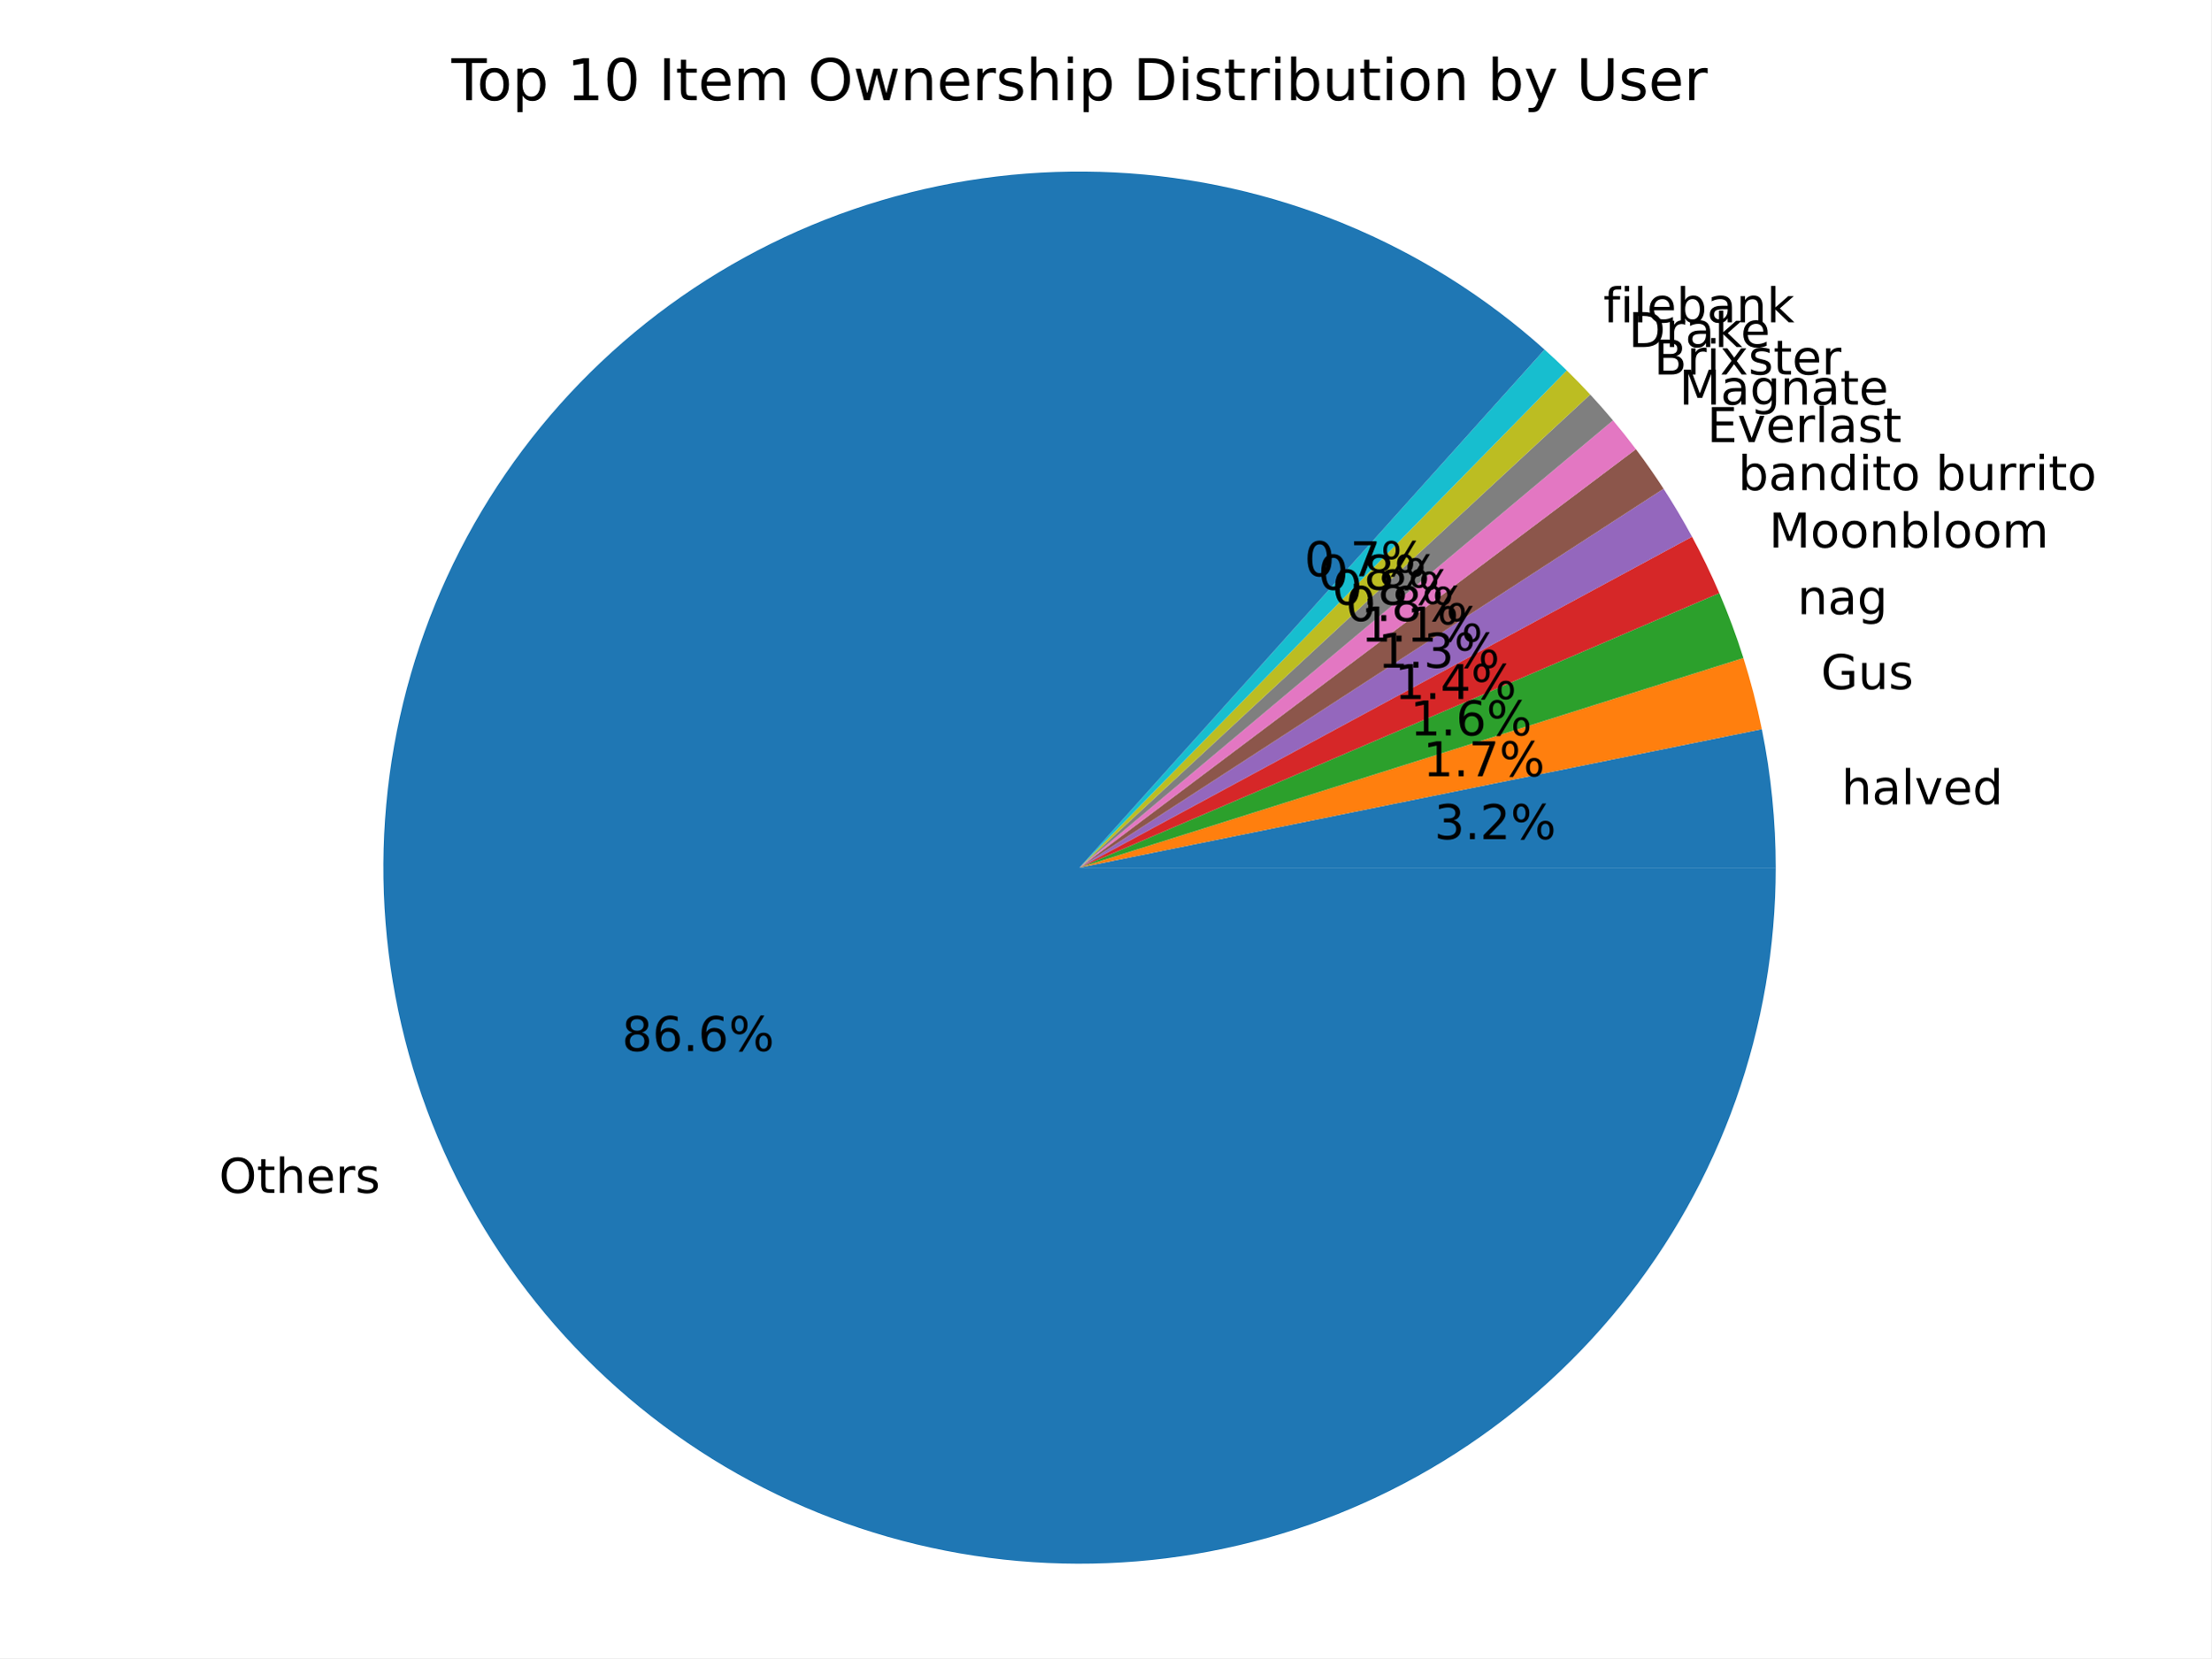
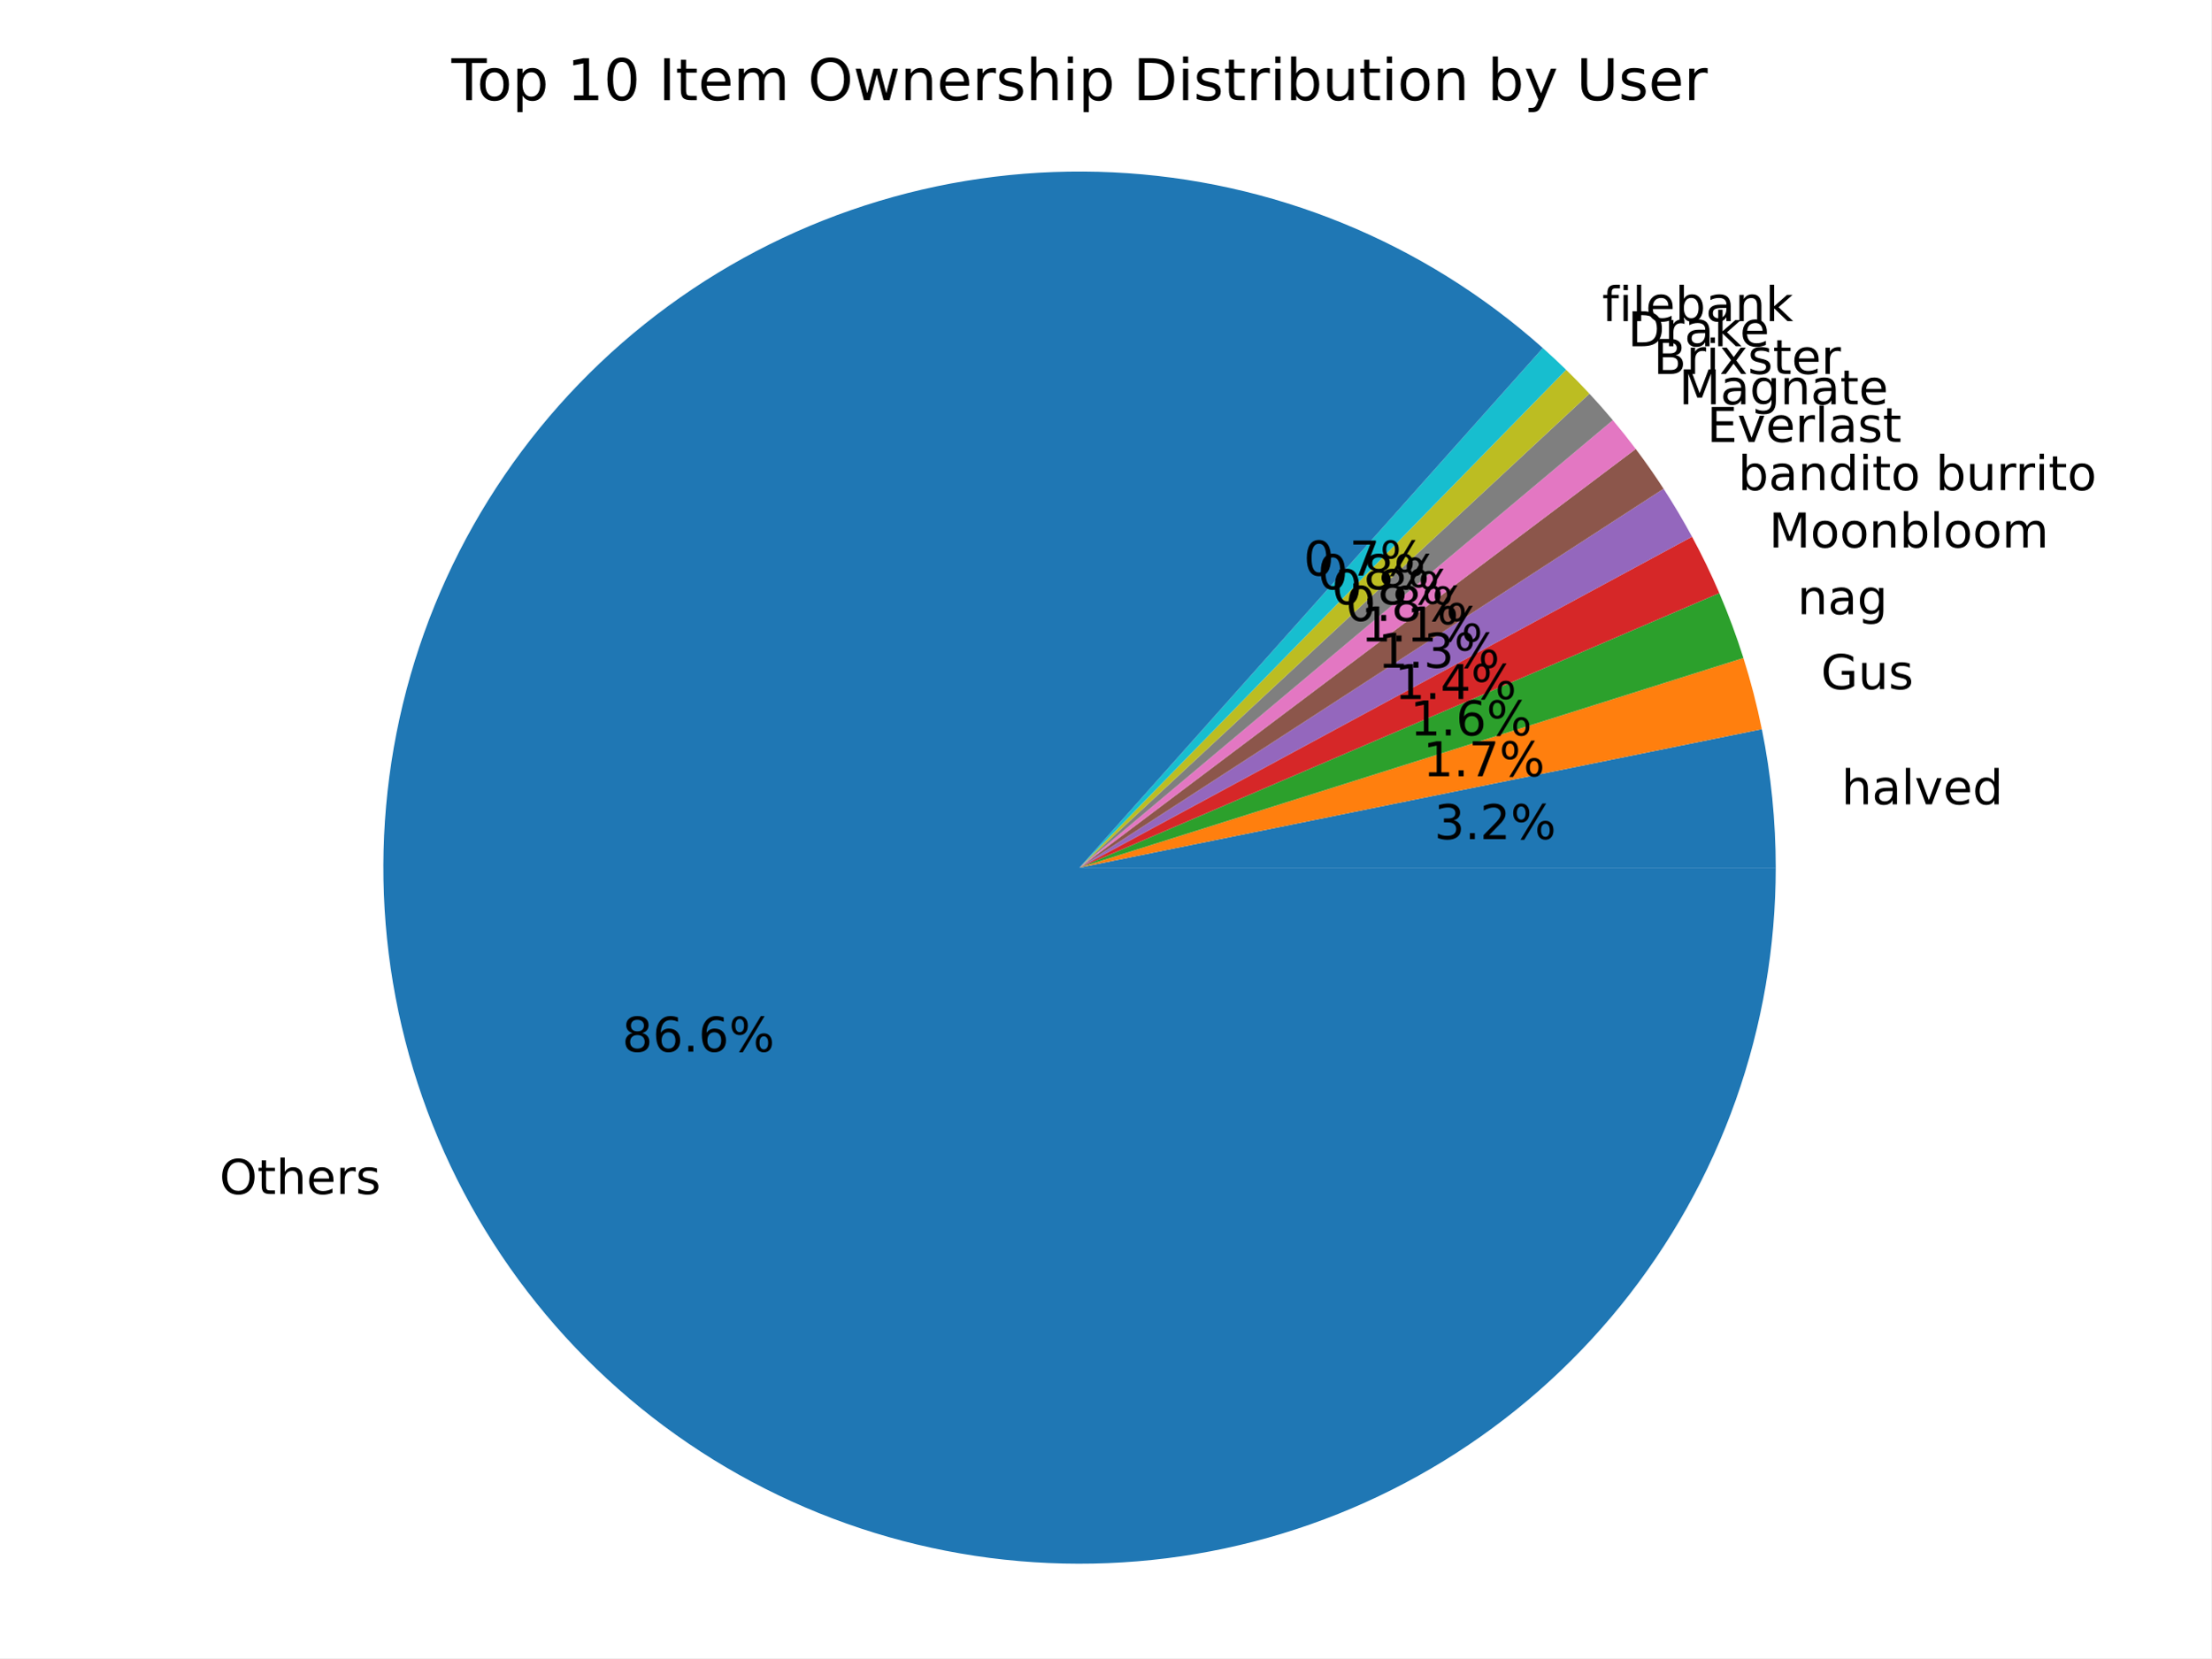
<svg xmlns="http://www.w3.org/2000/svg" xmlns:xlink="http://www.w3.org/1999/xlink" width="460.8pt" height="345.6pt" viewBox="0 0 460.8 345.6" version="1.1">
  <defs>
    <style type="text/css">*{stroke-linejoin: round; stroke-linecap: butt}</style>
  </defs>
  <g id="figure_1">
    <g id="patch_1">
      <path d="M 0 345.6  L 460.8 345.6  L 460.8 0  L 0 0  z " style="fill: #ffffff" />
    </g>
    <g id="axes_1">
      <g id="patch_2">
        <path d="M 370.07 180.84  C 370.07 175.997 369.827 171.156 369.343 166.337  C 368.859 161.518 368.134 156.727 367.171 151.98  L 224.98 180.84  z " style="fill: #1f77b4" />
      </g>
      <g id="patch_3">
        <path d="M 367.171 151.98  C 366.662 149.475 366.088 146.984 365.448 144.509  C 364.808 142.035 364.102 139.577 363.332 137.14  L 224.98 180.84  z " style="fill: #ff7f0e" />
      </g>
      <g id="patch_4">
        <path d="M 363.332 137.14  C 362.608 134.846 361.826 132.569 360.988 130.314  C 360.15 128.058 359.256 125.824 358.307 123.612  L 224.98 180.84  z " style="fill: #2ca02c" />
      </g>
      <g id="patch_5">
        <path d="M 358.307 123.612  C 357.448 121.612 356.545 119.632 355.597 117.672  C 354.65 115.713 353.658 113.775 352.623 111.86  L 224.98 180.84  z " style="fill: #d62728" />
      </g>
      <g id="patch_6">
        <path d="M 352.623 111.86  C 351.702 110.156 350.747 108.47 349.759 106.804  C 348.771 105.139 347.749 103.493 346.695 101.868  L 224.98 180.84  z " style="fill: #9467bd" />
      </g>
      <g id="patch_7">
-         <path d="M 346.695 101.868  C 345.782 100.461 344.844 99.07 343.883 97.695  C 342.922 96.32 341.937 94.962 340.929 93.622  L 224.98 180.84  z " style="fill: #8c564b" />
+         <path d="M 346.695 101.868  C 345.776 100.452 344.833 99.053 343.866 97.67  C 342.899 96.288 341.907 94.922 340.893 93.574  L 224.98 180.84  z " style="fill: #8c564b" />
      </g>
      <g id="patch_8">
-         <path d="M 340.929 93.622  C 340.16 92.601 339.379 91.59 338.584 90.589  C 337.789 89.588 336.981 88.598 336.16 87.619  L 224.98 180.84  z " style="fill: #e377c2" />
+         <path d="M 340.893 93.574  C 340.124 92.553 339.342 91.542 338.546 90.542  C 337.751 89.542 336.943 88.552 336.121 87.573  L 224.98 180.84  z " style="fill: #e377c2" />
      </g>
      <g id="patch_9">
-         <path d="M 336.16 87.619  C 335.39 86.701 334.609 85.792 333.816 84.894  C 333.024 83.995 332.221 83.106 331.406 82.227  L 224.98 180.84  z " style="fill: #7f7f7f" />
+         <path d="M 336.121 87.573  C 335.332 86.632 334.53 85.702 333.717 84.781  C 332.904 83.861 332.08 82.951 331.243 82.051  L 224.98 180.84  z " style="fill: #7f7f7f" />
      </g>
      <g id="patch_10">
-         <path d="M 331.406 82.227  C 330.612 81.37 329.808 80.523 328.994 79.686  C 328.179 78.848 327.355 78.021 326.52 77.203  L 224.98 180.84  z " style="fill: #bcbd22" />
+         <path d="M 331.243 82.051  C 330.455 81.203 329.656 80.364 328.847 79.535  C 328.039 78.706 327.22 77.887 326.392 77.077  L 224.98 180.84  z " style="fill: #bcbd22" />
      </g>
      <g id="patch_11">
-         <path d="M 326.52 77.203  C 325.764 76.462 325 75.73 324.228 75.006  C 323.456 74.282 322.677 73.567 321.889 72.86  L 224.98 180.84  z " style="fill: #17becf" />
+         <path d="M 326.392 77.077  C 325.599 76.303 324.798 75.537 323.988 74.781  C 323.178 74.025 322.359 73.278 321.532 72.54  L 224.98 180.84  z " style="fill: #17becf" />
      </g>
      <g id="patch_12">
-         <path d="M 321.889 72.86  C 309.613 61.843 295.548 52.999 280.299 46.71  C 265.051 40.421 248.841 36.778 232.368 35.938  C 215.894 35.099 199.398 37.074 183.589 41.78  C 167.78 46.485 152.888 53.852 139.556 63.564  C 126.223 73.275 114.644 85.19 105.316 98.794  C 95.989 112.398 89.049 127.493 84.796 143.43  C 80.543 159.367 79.039 175.913 80.348 192.356  C 81.657 208.798 85.761 224.898 92.482 239.961  C 99.203 255.024 108.444 268.831 119.807 280.788  C 131.169 292.745 144.488 302.677 159.19 310.156  C 173.891 317.635 189.761 322.553 206.115 324.698  C 222.47 326.843 239.071 326.183 255.204 322.747  C 271.336 319.311 286.766 313.149 300.827 304.526  C 314.888 295.904 327.377 284.946 337.755 272.125  C 348.132 259.304 356.248 244.807 361.753 229.258  C 367.257 213.709 370.07 197.335 370.07 180.84  L 224.98 180.84  z " style="fill: #1f77b4" />
+         <path d="M 321.532 72.54  C 309.227 61.57 295.143 52.777 279.884 46.539  C 264.625 40.302 248.414 36.709 231.949 35.918  C 215.483 35.126 199.003 37.146 183.216 41.891  C 167.429 46.636 152.566 54.037 139.265 63.776  C 125.965 73.514 114.421 85.449 105.13 99.066  C 95.839 112.683 88.937 127.784 84.719 143.72  C 80.502 159.656 79.031 176.194 80.37 192.624  C 81.709 209.055 85.838 225.137 92.58 240.18  C 99.322 255.223 108.578 269.007 119.951 280.94  C 131.324 292.873 144.648 302.781 159.35 310.237  C 174.051 317.694 189.917 322.591 206.264 324.718  C 222.61 326.844 239.201 326.169 255.321 322.722  C 271.441 319.275 286.856 313.105 300.904 304.479  C 314.951 295.853 327.426 284.896 337.792 272.078  C 348.158 259.261 356.265 244.771 361.763 229.23  C 367.261 213.689 370.07 197.325 370.07 180.84  L 224.98 180.84  z " style="fill: #1f77b4" />
      </g>
      <g id="matplotlib.axis_1" />
      <g id="matplotlib.axis_2" />
      <g id="text_1">
        <g transform="translate(383.7796 167.6466) scale(0.1 -0.1)">
          <defs>
            <path id="DejaVuSans-68" d="M 3513 2113  L 3513 0  L 2938 0  L 2938 2094  Q 2938 2591 2744 2837  Q 2550 3084 2163 3084  Q 1697 3084 1428 2787  Q 1159 2491 1159 1978  L 1159 0  L 581 0  L 581 4863  L 1159 4863  L 1159 2956  Q 1366 3272 1645 3428  Q 1925 3584 2291 3584  Q 2894 3584 3203 3211  Q 3513 2838 3513 2113  z " transform="scale(0.015625)" />
            <path id="DejaVuSans-61" d="M 2194 1759  Q 1497 1759 1228 1600  Q 959 1441 959 1056  Q 959 750 1161 570  Q 1363 391 1709 391  Q 2188 391 2477 730  Q 2766 1069 2766 1631  L 2766 1759  L 2194 1759  z M 3341 1997  L 3341 0  L 2766 0  L 2766 531  Q 2569 213 2275 61  Q 1981 -91 1556 -91  Q 1019 -91 701 211  Q 384 513 384 1019  Q 384 1609 779 1909  Q 1175 2209 1959 2209  L 2766 2209  L 2766 2266  Q 2766 2663 2505 2880  Q 2244 3097 1772 3097  Q 1472 3097 1187 3025  Q 903 2953 641 2809  L 641 3341  Q 956 3463 1253 3523  Q 1550 3584 1831 3584  Q 2591 3584 2966 3190  Q 3341 2797 3341 1997  z " transform="scale(0.015625)" />
            <path id="DejaVuSans-6c" d="M 603 4863  L 1178 4863  L 1178 0  L 603 0  L 603 4863  z " transform="scale(0.015625)" />
            <path id="DejaVuSans-76" d="M 191 3500  L 800 3500  L 1894 563  L 2988 3500  L 3597 3500  L 2284 0  L 1503 0  L 191 3500  z " transform="scale(0.015625)" />
            <path id="DejaVuSans-65" d="M 3597 1894  L 3597 1613  L 953 1613  Q 991 1019 1311 708  Q 1631 397 2203 397  Q 2534 397 2845 478  Q 3156 559 3463 722  L 3463 178  Q 3153 47 2828 -22  Q 2503 -91 2169 -91  Q 1331 -91 842 396  Q 353 884 353 1716  Q 353 2575 817 3079  Q 1281 3584 2069 3584  Q 2775 3584 3186 3129  Q 3597 2675 3597 1894  z M 3022 2063  Q 3016 2534 2758 2815  Q 2500 3097 2075 3097  Q 1594 3097 1305 2825  Q 1016 2553 972 2059  L 3022 2063  z " transform="scale(0.015625)" />
            <path id="DejaVuSans-64" d="M 2906 2969  L 2906 4863  L 3481 4863  L 3481 0  L 2906 0  L 2906 525  Q 2725 213 2448 61  Q 2172 -91 1784 -91  Q 1150 -91 751 415  Q 353 922 353 1747  Q 353 2572 751 3078  Q 1150 3584 1784 3584  Q 2172 3584 2448 3432  Q 2725 3281 2906 2969  z M 947 1747  Q 947 1113 1208 752  Q 1469 391 1925 391  Q 2381 391 2643 752  Q 2906 1113 2906 1747  Q 2906 2381 2643 2742  Q 2381 3103 1925 3103  Q 1469 3103 1208 2742  Q 947 2381 947 1747  z " transform="scale(0.015625)" />
          </defs>
          <use xlink:href="#DejaVuSans-68" />
          <use xlink:href="#DejaVuSans-61" x="63.379" />
          <use xlink:href="#DejaVuSans-6c" x="124.658" />
          <use xlink:href="#DejaVuSans-76" x="152.441" />
          <use xlink:href="#DejaVuSans-65" x="211.621" />
          <use xlink:href="#DejaVuSans-64" x="273.145" />
        </g>
      </g>
      <g id="text_2">
        <g transform="translate(298.8957 174.8978) scale(0.1 -0.1)">
          <defs>
            <path id="DejaVuSans-33" d="M 2597 2516  Q 3050 2419 3304 2112  Q 3559 1806 3559 1356  Q 3559 666 3084 287  Q 2609 -91 1734 -91  Q 1441 -91 1130 -33  Q 819 25 488 141  L 488 750  Q 750 597 1062 519  Q 1375 441 1716 441  Q 2309 441 2620 675  Q 2931 909 2931 1356  Q 2931 1769 2642 2001  Q 2353 2234 1838 2234  L 1294 2234  L 1294 2753  L 1863 2753  Q 2328 2753 2575 2939  Q 2822 3125 2822 3475  Q 2822 3834 2567 4026  Q 2313 4219 1838 4219  Q 1578 4219 1281 4162  Q 984 4106 628 3988  L 628 4550  Q 988 4650 1302 4700  Q 1616 4750 1894 4750  Q 2613 4750 3031 4423  Q 3450 4097 3450 3541  Q 3450 3153 3228 2886  Q 3006 2619 2597 2516  z " transform="scale(0.015625)" />
            <path id="DejaVuSans-2e" d="M 684 794  L 1344 794  L 1344 0  L 684 0  L 684 794  z " transform="scale(0.015625)" />
            <path id="DejaVuSans-32" d="M 1228 531  L 3431 531  L 3431 0  L 469 0  L 469 531  Q 828 903 1448 1529  Q 2069 2156 2228 2338  Q 2531 2678 2651 2914  Q 2772 3150 2772 3378  Q 2772 3750 2511 3984  Q 2250 4219 1831 4219  Q 1534 4219 1204 4116  Q 875 4013 500 3803  L 500 4441  Q 881 4594 1212 4672  Q 1544 4750 1819 4750  Q 2544 4750 2975 4387  Q 3406 4025 3406 3419  Q 3406 3131 3298 2873  Q 3191 2616 2906 2266  Q 2828 2175 2409 1742  Q 1991 1309 1228 531  z " transform="scale(0.015625)" />
            <path id="DejaVuSans-25" d="M 4653 2053  Q 4381 2053 4226 1822  Q 4072 1591 4072 1178  Q 4072 772 4226 539  Q 4381 306 4653 306  Q 4919 306 5073 539  Q 5228 772 5228 1178  Q 5228 1588 5073 1820  Q 4919 2053 4653 2053  z M 4653 2450  Q 5147 2450 5437 2106  Q 5728 1763 5728 1178  Q 5728 594 5436 251  Q 5144 -91 4653 -91  Q 4153 -91 3862 251  Q 3572 594 3572 1178  Q 3572 1766 3864 2108  Q 4156 2450 4653 2450  z M 1428 4353  Q 1159 4353 1004 4120  Q 850 3888 850 3481  Q 850 3069 1003 2837  Q 1156 2606 1428 2606  Q 1700 2606 1854 2837  Q 2009 3069 2009 3481  Q 2009 3884 1853 4118  Q 1697 4353 1428 4353  z M 4250 4750  L 4750 4750  L 1831 -91  L 1331 -91  L 4250 4750  z M 1428 4750  Q 1922 4750 2215 4408  Q 2509 4066 2509 3481  Q 2509 2891 2217 2550  Q 1925 2209 1428 2209  Q 931 2209 642 2551  Q 353 2894 353 3481  Q 353 4063 643 4406  Q 934 4750 1428 4750  z " transform="scale(0.015625)" />
          </defs>
          <use xlink:href="#DejaVuSans-33" />
          <use xlink:href="#DejaVuSans-2e" x="63.623" />
          <use xlink:href="#DejaVuSans-32" x="95.41" />
          <use xlink:href="#DejaVuSans-25" x="159.033" />
        </g>
      </g>
      <g id="text_3">
        <g transform="translate(379.4944 143.6357) scale(0.1 -0.1)">
          <defs>
            <path id="DejaVuSans-47" d="M 3809 666  L 3809 1919  L 2778 1919  L 2778 2438  L 4434 2438  L 4434 434  Q 4069 175 3628 42  Q 3188 -91 2688 -91  Q 1594 -91 976 548  Q 359 1188 359 2328  Q 359 3472 976 4111  Q 1594 4750 2688 4750  Q 3144 4750 3555 4637  Q 3966 4525 4313 4306  L 4313 3634  Q 3963 3931 3569 4081  Q 3175 4231 2741 4231  Q 1884 4231 1454 3753  Q 1025 3275 1025 2328  Q 1025 1384 1454 906  Q 1884 428 2741 428  Q 3075 428 3337 486  Q 3600 544 3809 666  z " transform="scale(0.015625)" />
            <path id="DejaVuSans-75" d="M 544 1381  L 544 3500  L 1119 3500  L 1119 1403  Q 1119 906 1312 657  Q 1506 409 1894 409  Q 2359 409 2629 706  Q 2900 1003 2900 1516  L 2900 3500  L 3475 3500  L 3475 0  L 2900 0  L 2900 538  Q 2691 219 2414 64  Q 2138 -91 1772 -91  Q 1169 -91 856 284  Q 544 659 544 1381  z M 1991 3584  L 1991 3584  z " transform="scale(0.015625)" />
            <path id="DejaVuSans-73" d="M 2834 3397  L 2834 2853  Q 2591 2978 2328 3040  Q 2066 3103 1784 3103  Q 1356 3103 1142 2972  Q 928 2841 928 2578  Q 928 2378 1081 2264  Q 1234 2150 1697 2047  L 1894 2003  Q 2506 1872 2764 1633  Q 3022 1394 3022 966  Q 3022 478 2636 193  Q 2250 -91 1575 -91  Q 1294 -91 989 -36  Q 684 19 347 128  L 347 722  Q 666 556 975 473  Q 1284 391 1588 391  Q 1994 391 2212 530  Q 2431 669 2431 922  Q 2431 1156 2273 1281  Q 2116 1406 1581 1522  L 1381 1569  Q 847 1681 609 1914  Q 372 2147 372 2553  Q 372 3047 722 3315  Q 1072 3584 1716 3584  Q 2034 3584 2315 3537  Q 2597 3491 2834 3397  z " transform="scale(0.015625)" />
          </defs>
          <use xlink:href="#DejaVuSans-47" />
          <use xlink:href="#DejaVuSans-75" x="77.49" />
          <use xlink:href="#DejaVuSans-73" x="140.869" />
        </g>
      </g>
      <g id="text_4">
        <g transform="translate(296.5583 161.801) scale(0.1 -0.1)">
          <defs>
            <path id="DejaVuSans-31" d="M 794 531  L 1825 531  L 1825 4091  L 703 3866  L 703 4441  L 1819 4666  L 2450 4666  L 2450 531  L 3481 531  L 3481 0  L 794 0  L 794 531  z " transform="scale(0.015625)" />
            <path id="DejaVuSans-37" d="M 525 4666  L 3525 4666  L 3525 4397  L 1831 0  L 1172 0  L 2766 4134  L 525 4134  L 525 4666  z " transform="scale(0.015625)" />
          </defs>
          <use xlink:href="#DejaVuSans-31" />
          <use xlink:href="#DejaVuSans-2e" x="63.623" />
          <use xlink:href="#DejaVuSans-37" x="95.41" />
          <use xlink:href="#DejaVuSans-25" x="159.033" />
        </g>
      </g>
      <g id="text_5">
        <g transform="translate(374.5888 128.0204) scale(0.1 -0.1)">
          <defs>
            <path id="DejaVuSans-6e" d="M 3513 2113  L 3513 0  L 2938 0  L 2938 2094  Q 2938 2591 2744 2837  Q 2550 3084 2163 3084  Q 1697 3084 1428 2787  Q 1159 2491 1159 1978  L 1159 0  L 581 0  L 581 3500  L 1159 3500  L 1159 2956  Q 1366 3272 1645 3428  Q 1925 3584 2291 3584  Q 2894 3584 3203 3211  Q 3513 2838 3513 2113  z " transform="scale(0.015625)" />
            <path id="DejaVuSans-67" d="M 2906 1791  Q 2906 2416 2648 2759  Q 2391 3103 1925 3103  Q 1463 3103 1205 2759  Q 947 2416 947 1791  Q 947 1169 1205 825  Q 1463 481 1925 481  Q 2391 481 2648 825  Q 2906 1169 2906 1791  z M 3481 434  Q 3481 -459 3084 -895  Q 2688 -1331 1869 -1331  Q 1566 -1331 1297 -1286  Q 1028 -1241 775 -1147  L 775 -588  Q 1028 -725 1275 -790  Q 1522 -856 1778 -856  Q 2344 -856 2625 -561  Q 2906 -266 2906 331  L 2906 616  Q 2728 306 2450 153  Q 2172 0 1784 0  Q 1141 0 747 490  Q 353 981 353 1791  Q 353 2603 747 3093  Q 1141 3584 1784 3584  Q 2172 3584 2450 3431  Q 2728 3278 2906 2969  L 2906 3500  L 3481 3500  L 3481 434  z " transform="scale(0.015625)" />
          </defs>
          <use xlink:href="#DejaVuSans-6e" />
          <use xlink:href="#DejaVuSans-61" x="63.379" />
          <use xlink:href="#DejaVuSans-67" x="124.658" />
        </g>
      </g>
      <g id="text_6">
        <g transform="translate(293.8825 153.2836) scale(0.1 -0.1)">
          <defs>
            <path id="DejaVuSans-36" d="M 2113 2584  Q 1688 2584 1439 2293  Q 1191 2003 1191 1497  Q 1191 994 1439 701  Q 1688 409 2113 409  Q 2538 409 2786 701  Q 3034 994 3034 1497  Q 3034 2003 2786 2293  Q 2538 2584 2113 2584  z M 3366 4563  L 3366 3988  Q 3128 4100 2886 4159  Q 2644 4219 2406 4219  Q 1781 4219 1451 3797  Q 1122 3375 1075 2522  Q 1259 2794 1537 2939  Q 1816 3084 2150 3084  Q 2853 3084 3261 2657  Q 3669 2231 3669 1497  Q 3669 778 3244 343  Q 2819 -91 2113 -91  Q 1303 -91 875 529  Q 447 1150 447 2328  Q 447 3434 972 4092  Q 1497 4750 2381 4750  Q 2619 4750 2861 4703  Q 3103 4656 3366 4563  z " transform="scale(0.015625)" />
          </defs>
          <use xlink:href="#DejaVuSans-31" />
          <use xlink:href="#DejaVuSans-2e" x="63.623" />
          <use xlink:href="#DejaVuSans-36" x="95.41" />
          <use xlink:href="#DejaVuSans-25" x="159.033" />
        </g>
      </g>
      <g id="text_7">
        <g transform="translate(368.6591 114.1147) scale(0.1 -0.1)">
          <defs>
            <path id="DejaVuSans-4d" d="M 628 4666  L 1569 4666  L 2759 1491  L 3956 4666  L 4897 4666  L 4897 0  L 4281 0  L 4281 4097  L 3078 897  L 2444 897  L 1241 4097  L 1241 0  L 628 0  L 628 4666  z " transform="scale(0.015625)" />
            <path id="DejaVuSans-6f" d="M 1959 3097  Q 1497 3097 1228 2736  Q 959 2375 959 1747  Q 959 1119 1226 758  Q 1494 397 1959 397  Q 2419 397 2687 759  Q 2956 1122 2956 1747  Q 2956 2369 2687 2733  Q 2419 3097 1959 3097  z M 1959 3584  Q 2709 3584 3137 3096  Q 3566 2609 3566 1747  Q 3566 888 3137 398  Q 2709 -91 1959 -91  Q 1206 -91 779 398  Q 353 888 353 1747  Q 353 2609 779 3096  Q 1206 3584 1959 3584  z " transform="scale(0.015625)" />
            <path id="DejaVuSans-62" d="M 3116 1747  Q 3116 2381 2855 2742  Q 2594 3103 2138 3103  Q 1681 3103 1420 2742  Q 1159 2381 1159 1747  Q 1159 1113 1420 752  Q 1681 391 2138 391  Q 2594 391 2855 752  Q 3116 1113 3116 1747  z M 1159 2969  Q 1341 3281 1617 3432  Q 1894 3584 2278 3584  Q 2916 3584 3314 3078  Q 3713 2572 3713 1747  Q 3713 922 3314 415  Q 2916 -91 2278 -91  Q 1894 -91 1617 61  Q 1341 213 1159 525  L 1159 0  L 581 0  L 581 4863  L 1159 4863  L 1159 2969  z " transform="scale(0.015625)" />
            <path id="DejaVuSans-6d" d="M 3328 2828  Q 3544 3216 3844 3400  Q 4144 3584 4550 3584  Q 5097 3584 5394 3201  Q 5691 2819 5691 2113  L 5691 0  L 5113 0  L 5113 2094  Q 5113 2597 4934 2840  Q 4756 3084 4391 3084  Q 3944 3084 3684 2787  Q 3425 2491 3425 1978  L 3425 0  L 2847 0  L 2847 2094  Q 2847 2600 2669 2842  Q 2491 3084 2119 3084  Q 1678 3084 1418 2786  Q 1159 2488 1159 1978  L 1159 0  L 581 0  L 581 3500  L 1159 3500  L 1159 2956  Q 1356 3278 1631 3431  Q 1906 3584 2284 3584  Q 2666 3584 2933 3390  Q 3200 3197 3328 2828  z " transform="scale(0.015625)" />
          </defs>
          <use xlink:href="#DejaVuSans-4d" />
          <use xlink:href="#DejaVuSans-6f" x="86.279" />
          <use xlink:href="#DejaVuSans-6f" x="147.461" />
          <use xlink:href="#DejaVuSans-6e" x="208.643" />
          <use xlink:href="#DejaVuSans-62" x="272.021" />
          <use xlink:href="#DejaVuSans-6c" x="335.498" />
          <use xlink:href="#DejaVuSans-6f" x="363.281" />
          <use xlink:href="#DejaVuSans-6f" x="424.463" />
          <use xlink:href="#DejaVuSans-6d" x="485.645" />
        </g>
      </g>
      <g id="text_8">
        <g transform="translate(290.6481 145.6986) scale(0.1 -0.1)">
          <defs>
            <path id="DejaVuSans-34" d="M 2419 4116  L 825 1625  L 2419 1625  L 2419 4116  z M 2253 4666  L 3047 4666  L 3047 1625  L 3713 1625  L 3713 1100  L 3047 1100  L 3047 0  L 2419 0  L 2419 1100  L 313 1100  L 313 1709  L 2253 4666  z " transform="scale(0.015625)" />
          </defs>
          <use xlink:href="#DejaVuSans-31" />
          <use xlink:href="#DejaVuSans-2e" x="63.623" />
          <use xlink:href="#DejaVuSans-34" x="95.41" />
          <use xlink:href="#DejaVuSans-25" x="159.033" />
        </g>
      </g>
      <g id="text_9">
        <g transform="translate(362.2369 102.1603) scale(0.1 -0.1)">
          <defs>
            <path id="DejaVuSans-69" d="M 603 3500  L 1178 3500  L 1178 0  L 603 0  L 603 3500  z M 603 4863  L 1178 4863  L 1178 4134  L 603 4134  L 603 4863  z " transform="scale(0.015625)" />
            <path id="DejaVuSans-74" d="M 1172 4494  L 1172 3500  L 2356 3500  L 2356 3053  L 1172 3053  L 1172 1153  Q 1172 725 1289 603  Q 1406 481 1766 481  L 2356 481  L 2356 0  L 1766 0  Q 1100 0 847 248  Q 594 497 594 1153  L 594 3053  L 172 3053  L 172 3500  L 594 3500  L 594 4494  L 1172 4494  z " transform="scale(0.015625)" />
            <path id="DejaVuSans-20" transform="scale(0.015625)" />
            <path id="DejaVuSans-72" d="M 2631 2963  Q 2534 3019 2420 3045  Q 2306 3072 2169 3072  Q 1681 3072 1420 2755  Q 1159 2438 1159 1844  L 1159 0  L 581 0  L 581 3500  L 1159 3500  L 1159 2956  Q 1341 3275 1631 3429  Q 1922 3584 2338 3584  Q 2397 3584 2469 3576  Q 2541 3569 2628 3553  L 2631 2963  z " transform="scale(0.015625)" />
          </defs>
          <use xlink:href="#DejaVuSans-62" />
          <use xlink:href="#DejaVuSans-61" x="63.477" />
          <use xlink:href="#DejaVuSans-6e" x="124.756" />
          <use xlink:href="#DejaVuSans-64" x="188.135" />
          <use xlink:href="#DejaVuSans-69" x="251.611" />
          <use xlink:href="#DejaVuSans-74" x="279.395" />
          <use xlink:href="#DejaVuSans-6f" x="318.604" />
          <use xlink:href="#DejaVuSans-20" x="379.785" />
          <use xlink:href="#DejaVuSans-62" x="411.572" />
          <use xlink:href="#DejaVuSans-75" x="475.049" />
          <use xlink:href="#DejaVuSans-72" x="538.428" />
          <use xlink:href="#DejaVuSans-72" x="577.791" />
          <use xlink:href="#DejaVuSans-69" x="618.904" />
          <use xlink:href="#DejaVuSans-74" x="646.688" />
          <use xlink:href="#DejaVuSans-6f" x="685.896" />
        </g>
      </g>
      <g id="text_10">
        <g transform="translate(287.1451 139.1781) scale(0.1 -0.1)">
          <use xlink:href="#DejaVuSans-31" />
          <use xlink:href="#DejaVuSans-2e" x="63.623" />
          <use xlink:href="#DejaVuSans-33" x="95.41" />
          <use xlink:href="#DejaVuSans-25" x="159.033" />
        </g>
      </g>
      <g id="text_11">
-         <g transform="translate(355.7735 92.13978) scale(0.1 -0.1)">
+         <g transform="translate(355.7546 92.11278) scale(0.1 -0.1)">
          <defs>
            <path id="DejaVuSans-45" d="M 628 4666  L 3578 4666  L 3578 4134  L 1259 4134  L 1259 2753  L 3481 2753  L 3481 2222  L 1259 2222  L 1259 531  L 3634 531  L 3634 0  L 628 0  L 628 4666  z " transform="scale(0.015625)" />
          </defs>
          <use xlink:href="#DejaVuSans-45" />
          <use xlink:href="#DejaVuSans-76" x="63.184" />
          <use xlink:href="#DejaVuSans-65" x="122.363" />
          <use xlink:href="#DejaVuSans-72" x="183.887" />
          <use xlink:href="#DejaVuSans-6c" x="225" />
          <use xlink:href="#DejaVuSans-61" x="252.783" />
          <use xlink:href="#DejaVuSans-73" x="314.062" />
          <use xlink:href="#DejaVuSans-74" x="366.162" />
        </g>
      </g>
      <g id="text_12">
-         <g transform="translate(283.6196 133.7123) scale(0.1 -0.1)">
+         <g transform="translate(283.6093 133.6976) scale(0.1 -0.1)">
          <use xlink:href="#DejaVuSans-31" />
          <use xlink:href="#DejaVuSans-2e" x="63.623" />
          <use xlink:href="#DejaVuSans-31" x="95.41" />
          <use xlink:href="#DejaVuSans-25" x="159.033" />
        </g>
      </g>
      <g id="text_13">
-         <g transform="translate(349.9441 84.32319) scale(0.1 -0.1)">
+         <g transform="translate(349.9031 84.27161) scale(0.1 -0.1)">
          <use xlink:href="#DejaVuSans-4d" />
          <use xlink:href="#DejaVuSans-61" x="86.279" />
          <use xlink:href="#DejaVuSans-67" x="147.559" />
          <use xlink:href="#DejaVuSans-6e" x="211.035" />
          <use xlink:href="#DejaVuSans-61" x="274.414" />
          <use xlink:href="#DejaVuSans-74" x="335.693" />
          <use xlink:href="#DejaVuSans-65" x="374.902" />
        </g>
      </g>
      <g id="text_14">
-         <g transform="translate(280.44 129.4487) scale(0.1 -0.1)">
+         <g transform="translate(280.4176 129.4206) scale(0.1 -0.1)">
          <defs>
            <path id="DejaVuSans-30" d="M 2034 4250  Q 1547 4250 1301 3770  Q 1056 3291 1056 2328  Q 1056 1369 1301 889  Q 1547 409 2034 409  Q 2525 409 2770 889  Q 3016 1369 3016 2328  Q 3016 3291 2770 3770  Q 2525 4250 2034 4250  z M 2034 4750  Q 2819 4750 3233 4129  Q 3647 3509 3647 2328  Q 3647 1150 3233 529  Q 2819 -91 2034 -91  Q 1250 -91 836 529  Q 422 1150 422 2328  Q 422 3509 836 4129  Q 1250 4750 2034 4750  z " transform="scale(0.015625)" />
            <path id="DejaVuSans-38" d="M 2034 2216  Q 1584 2216 1326 1975  Q 1069 1734 1069 1313  Q 1069 891 1326 650  Q 1584 409 2034 409  Q 2484 409 2743 651  Q 3003 894 3003 1313  Q 3003 1734 2745 1975  Q 2488 2216 2034 2216  z M 1403 2484  Q 997 2584 770 2862  Q 544 3141 544 3541  Q 544 4100 942 4425  Q 1341 4750 2034 4750  Q 2731 4750 3128 4425  Q 3525 4100 3525 3541  Q 3525 3141 3298 2862  Q 3072 2584 2669 2484  Q 3125 2378 3379 2068  Q 3634 1759 3634 1313  Q 3634 634 3220 271  Q 2806 -91 2034 -91  Q 1263 -91 848 271  Q 434 634 434 1313  Q 434 1759 690 2068  Q 947 2378 1403 2484  z M 1172 3481  Q 1172 3119 1398 2916  Q 1625 2713 2034 2713  Q 2441 2713 2670 2916  Q 2900 3119 2900 3481  Q 2900 3844 2670 4047  Q 2441 4250 2034 4250  Q 1625 4250 1398 4047  Q 1172 3844 1172 3481  z " transform="scale(0.015625)" />
          </defs>
          <use xlink:href="#DejaVuSans-30" />
          <use xlink:href="#DejaVuSans-2e" x="63.623" />
          <use xlink:href="#DejaVuSans-38" x="95.41" />
          <use xlink:href="#DejaVuSans-25" x="159.033" />
        </g>
      </g>
      <g id="text_15">
-         <g transform="translate(344.7 78.05829) scale(0.1 -0.1)">
+         <g transform="translate(344.591 77.93478) scale(0.1 -0.1)">
          <defs>
            <path id="DejaVuSans-42" d="M 1259 2228  L 1259 519  L 2272 519  Q 2781 519 3026 730  Q 3272 941 3272 1375  Q 3272 1813 3026 2020  Q 2781 2228 2272 2228  L 1259 2228  z M 1259 4147  L 1259 2741  L 2194 2741  Q 2656 2741 2882 2914  Q 3109 3088 3109 3444  Q 3109 3797 2882 3972  Q 2656 4147 2194 4147  L 1259 4147  z M 628 4666  L 2241 4666  Q 2963 4666 3353 4366  Q 3744 4066 3744 3513  Q 3744 3084 3544 2831  Q 3344 2578 2956 2516  Q 3422 2416 3680 2098  Q 3938 1781 3938 1306  Q 3938 681 3513 340  Q 3088 0 2303 0  L 628 0  L 628 4666  z " transform="scale(0.015625)" />
            <path id="DejaVuSans-78" d="M 3513 3500  L 2247 1797  L 3578 0  L 2900 0  L 1881 1375  L 863 0  L 184 0  L 1544 1831  L 300 3500  L 978 3500  L 1906 2253  L 2834 3500  L 3513 3500  z " transform="scale(0.015625)" />
          </defs>
          <use xlink:href="#DejaVuSans-42" />
          <use xlink:href="#DejaVuSans-72" x="68.604" />
          <use xlink:href="#DejaVuSans-69" x="109.717" />
          <use xlink:href="#DejaVuSans-78" x="137.5" />
          <use xlink:href="#DejaVuSans-73" x="196.68" />
          <use xlink:href="#DejaVuSans-74" x="248.779" />
          <use xlink:href="#DejaVuSans-65" x="287.988" />
          <use xlink:href="#DejaVuSans-72" x="349.512" />
        </g>
      </g>
      <g id="text_16">
-         <g transform="translate(277.5795 126.0315) scale(0.1 -0.1)">
+         <g transform="translate(277.5201 125.9641) scale(0.1 -0.1)">
          <use xlink:href="#DejaVuSans-30" />
          <use xlink:href="#DejaVuSans-2e" x="63.623" />
          <use xlink:href="#DejaVuSans-38" x="95.41" />
          <use xlink:href="#DejaVuSans-25" x="159.033" />
        </g>
      </g>
      <g id="text_17">
-         <g transform="translate(339.395 72.32949) scale(0.1 -0.1)">
+         <g transform="translate(339.2341 72.16427) scale(0.1 -0.1)">
          <defs>
            <path id="DejaVuSans-44" d="M 1259 4147  L 1259 519  L 2022 519  Q 2988 519 3436 956  Q 3884 1394 3884 2338  Q 3884 3275 3436 3711  Q 2988 4147 2022 4147  L 1259 4147  z M 628 4666  L 1925 4666  Q 3281 4666 3915 4102  Q 4550 3538 4550 2338  Q 4550 1131 3912 565  Q 3275 0 1925 0  L 628 0  L 628 4666  z " transform="scale(0.015625)" />
            <path id="DejaVuSans-6b" d="M 581 4863  L 1159 4863  L 1159 1991  L 2875 3500  L 3609 3500  L 1753 1863  L 3688 0  L 2938 0  L 1159 1709  L 1159 0  L 581 0  L 581 4863  z " transform="scale(0.015625)" />
          </defs>
          <use xlink:href="#DejaVuSans-44" />
          <use xlink:href="#DejaVuSans-72" x="77.002" />
          <use xlink:href="#DejaVuSans-61" x="118.115" />
          <use xlink:href="#DejaVuSans-6b" x="179.395" />
          <use xlink:href="#DejaVuSans-65" x="233.68" />
        </g>
      </g>
      <g id="text_18">
-         <g transform="translate(274.6859 122.9067) scale(0.1 -0.1)">
+         <g transform="translate(274.5981 122.8166) scale(0.1 -0.1)">
          <use xlink:href="#DejaVuSans-30" />
          <use xlink:href="#DejaVuSans-2e" x="63.623" />
          <use xlink:href="#DejaVuSans-38" x="95.41" />
          <use xlink:href="#DejaVuSans-25" x="159.033" />
        </g>
      </g>
      <g id="text_19">
-         <g transform="translate(334.1532 67.18204) scale(0.1 -0.1)">
+         <g transform="translate(333.8886 66.93443) scale(0.1 -0.1)">
          <defs>
            <path id="DejaVuSans-66" d="M 2375 4863  L 2375 4384  L 1825 4384  Q 1516 4384 1395 4259  Q 1275 4134 1275 3809  L 1275 3500  L 2222 3500  L 2222 3053  L 1275 3053  L 1275 0  L 697 0  L 697 3053  L 147 3053  L 147 3500  L 697 3500  L 697 3744  Q 697 4328 969 4595  Q 1241 4863 1831 4863  L 2375 4863  z " transform="scale(0.015625)" />
          </defs>
          <use xlink:href="#DejaVuSans-66" />
          <use xlink:href="#DejaVuSans-69" x="35.205" />
          <use xlink:href="#DejaVuSans-6c" x="62.988" />
          <use xlink:href="#DejaVuSans-65" x="90.771" />
          <use xlink:href="#DejaVuSans-62" x="152.295" />
          <use xlink:href="#DejaVuSans-61" x="215.771" />
          <use xlink:href="#DejaVuSans-6e" x="277.051" />
          <use xlink:href="#DejaVuSans-6b" x="340.43" />
        </g>
      </g>
      <g id="text_20">
-         <g transform="translate(271.8267 120.099) scale(0.1 -0.1)">
+         <g transform="translate(271.6824 119.964) scale(0.1 -0.1)">
          <use xlink:href="#DejaVuSans-30" />
          <use xlink:href="#DejaVuSans-2e" x="63.623" />
          <use xlink:href="#DejaVuSans-37" x="95.41" />
          <use xlink:href="#DejaVuSans-25" x="159.033" />
        </g>
      </g>
      <g id="text_21">
-         <g transform="translate(45.62904 248.6324) scale(0.1 -0.1)">
+         <g transform="translate(45.73665 248.8731) scale(0.1 -0.1)">
          <defs>
            <path id="DejaVuSans-4f" d="M 2522 4238  Q 1834 4238 1429 3725  Q 1025 3213 1025 2328  Q 1025 1447 1429 934  Q 1834 422 2522 422  Q 3209 422 3611 934  Q 4013 1447 4013 2328  Q 4013 3213 3611 3725  Q 3209 4238 2522 4238  z M 2522 4750  Q 3503 4750 4090 4092  Q 4678 3434 4678 2328  Q 4678 1225 4090 567  Q 3503 -91 2522 -91  Q 1538 -91 948 565  Q 359 1222 359 2328  Q 359 3434 948 4092  Q 1538 4750 2522 4750  z " transform="scale(0.015625)" />
          </defs>
          <use xlink:href="#DejaVuSans-4f" />
          <use xlink:href="#DejaVuSans-74" x="78.711" />
          <use xlink:href="#DejaVuSans-68" x="117.92" />
          <use xlink:href="#DejaVuSans-65" x="181.299" />
          <use xlink:href="#DejaVuSans-72" x="242.822" />
          <use xlink:href="#DejaVuSans-73" x="283.936" />
        </g>
      </g>
      <g id="text_22">
-         <g transform="translate(129.5976 219.0719) scale(0.1 -0.1)">
+         <g transform="translate(129.6563 219.2032) scale(0.1 -0.1)">
          <use xlink:href="#DejaVuSans-38" />
          <use xlink:href="#DejaVuSans-36" x="63.623" />
          <use xlink:href="#DejaVuSans-2e" x="127.246" />
          <use xlink:href="#DejaVuSans-36" x="159.033" />
          <use xlink:href="#DejaVuSans-25" x="222.656" />
        </g>
      </g>
      <g id="text_23">
        <g transform="translate(94.08732 20.88) scale(0.12 -0.12)">
          <defs>
            <path id="DejaVuSans-54" d="M -19 4666  L 3928 4666  L 3928 4134  L 2272 4134  L 2272 0  L 1638 0  L 1638 4134  L -19 4134  L -19 4666  z " transform="scale(0.015625)" />
            <path id="DejaVuSans-70" d="M 1159 525  L 1159 -1331  L 581 -1331  L 581 3500  L 1159 3500  L 1159 2969  Q 1341 3281 1617 3432  Q 1894 3584 2278 3584  Q 2916 3584 3314 3078  Q 3713 2572 3713 1747  Q 3713 922 3314 415  Q 2916 -91 2278 -91  Q 1894 -91 1617 61  Q 1341 213 1159 525  z M 3116 1747  Q 3116 2381 2855 2742  Q 2594 3103 2138 3103  Q 1681 3103 1420 2742  Q 1159 2381 1159 1747  Q 1159 1113 1420 752  Q 1681 391 2138 391  Q 2594 391 2855 752  Q 3116 1113 3116 1747  z " transform="scale(0.015625)" />
            <path id="DejaVuSans-49" d="M 628 4666  L 1259 4666  L 1259 0  L 628 0  L 628 4666  z " transform="scale(0.015625)" />
            <path id="DejaVuSans-77" d="M 269 3500  L 844 3500  L 1563 769  L 2278 3500  L 2956 3500  L 3675 769  L 4391 3500  L 4966 3500  L 4050 0  L 3372 0  L 2619 2869  L 1863 0  L 1184 0  L 269 3500  z " transform="scale(0.015625)" />
            <path id="DejaVuSans-79" d="M 2059 -325  Q 1816 -950 1584 -1140  Q 1353 -1331 966 -1331  L 506 -1331  L 506 -850  L 844 -850  Q 1081 -850 1212 -737  Q 1344 -625 1503 -206  L 1606 56  L 191 3500  L 800 3500  L 1894 763  L 2988 3500  L 3597 3500  L 2059 -325  z " transform="scale(0.015625)" />
            <path id="DejaVuSans-55" d="M 556 4666  L 1191 4666  L 1191 1831  Q 1191 1081 1462 751  Q 1734 422 2344 422  Q 2950 422 3222 751  Q 3494 1081 3494 1831  L 3494 4666  L 4128 4666  L 4128 1753  Q 4128 841 3676 375  Q 3225 -91 2344 -91  Q 1459 -91 1007 375  Q 556 841 556 1753  L 556 4666  z " transform="scale(0.015625)" />
          </defs>
          <use xlink:href="#DejaVuSans-54" />
          <use xlink:href="#DejaVuSans-6f" x="44.084" />
          <use xlink:href="#DejaVuSans-70" x="105.266" />
          <use xlink:href="#DejaVuSans-20" x="168.742" />
          <use xlink:href="#DejaVuSans-31" x="200.529" />
          <use xlink:href="#DejaVuSans-30" x="264.152" />
          <use xlink:href="#DejaVuSans-20" x="327.775" />
          <use xlink:href="#DejaVuSans-49" x="359.562" />
          <use xlink:href="#DejaVuSans-74" x="389.055" />
          <use xlink:href="#DejaVuSans-65" x="428.264" />
          <use xlink:href="#DejaVuSans-6d" x="489.787" />
          <use xlink:href="#DejaVuSans-20" x="587.199" />
          <use xlink:href="#DejaVuSans-4f" x="618.986" />
          <use xlink:href="#DejaVuSans-77" x="697.697" />
          <use xlink:href="#DejaVuSans-6e" x="779.484" />
          <use xlink:href="#DejaVuSans-65" x="842.863" />
          <use xlink:href="#DejaVuSans-72" x="904.387" />
          <use xlink:href="#DejaVuSans-73" x="945.5" />
          <use xlink:href="#DejaVuSans-68" x="997.6" />
          <use xlink:href="#DejaVuSans-69" x="1060.979" />
          <use xlink:href="#DejaVuSans-70" x="1088.762" />
          <use xlink:href="#DejaVuSans-20" x="1152.238" />
          <use xlink:href="#DejaVuSans-44" x="1184.025" />
          <use xlink:href="#DejaVuSans-69" x="1261.027" />
          <use xlink:href="#DejaVuSans-73" x="1288.811" />
          <use xlink:href="#DejaVuSans-74" x="1340.91" />
          <use xlink:href="#DejaVuSans-72" x="1380.119" />
          <use xlink:href="#DejaVuSans-69" x="1421.232" />
          <use xlink:href="#DejaVuSans-62" x="1449.016" />
          <use xlink:href="#DejaVuSans-75" x="1512.492" />
          <use xlink:href="#DejaVuSans-74" x="1575.871" />
          <use xlink:href="#DejaVuSans-69" x="1615.08" />
          <use xlink:href="#DejaVuSans-6f" x="1642.863" />
          <use xlink:href="#DejaVuSans-6e" x="1704.045" />
          <use xlink:href="#DejaVuSans-20" x="1767.424" />
          <use xlink:href="#DejaVuSans-62" x="1799.211" />
          <use xlink:href="#DejaVuSans-79" x="1862.688" />
          <use xlink:href="#DejaVuSans-20" x="1921.867" />
          <use xlink:href="#DejaVuSans-55" x="1953.654" />
          <use xlink:href="#DejaVuSans-73" x="2026.848" />
          <use xlink:href="#DejaVuSans-65" x="2078.947" />
          <use xlink:href="#DejaVuSans-72" x="2140.471" />
        </g>
      </g>
    </g>
  </g>
</svg>
